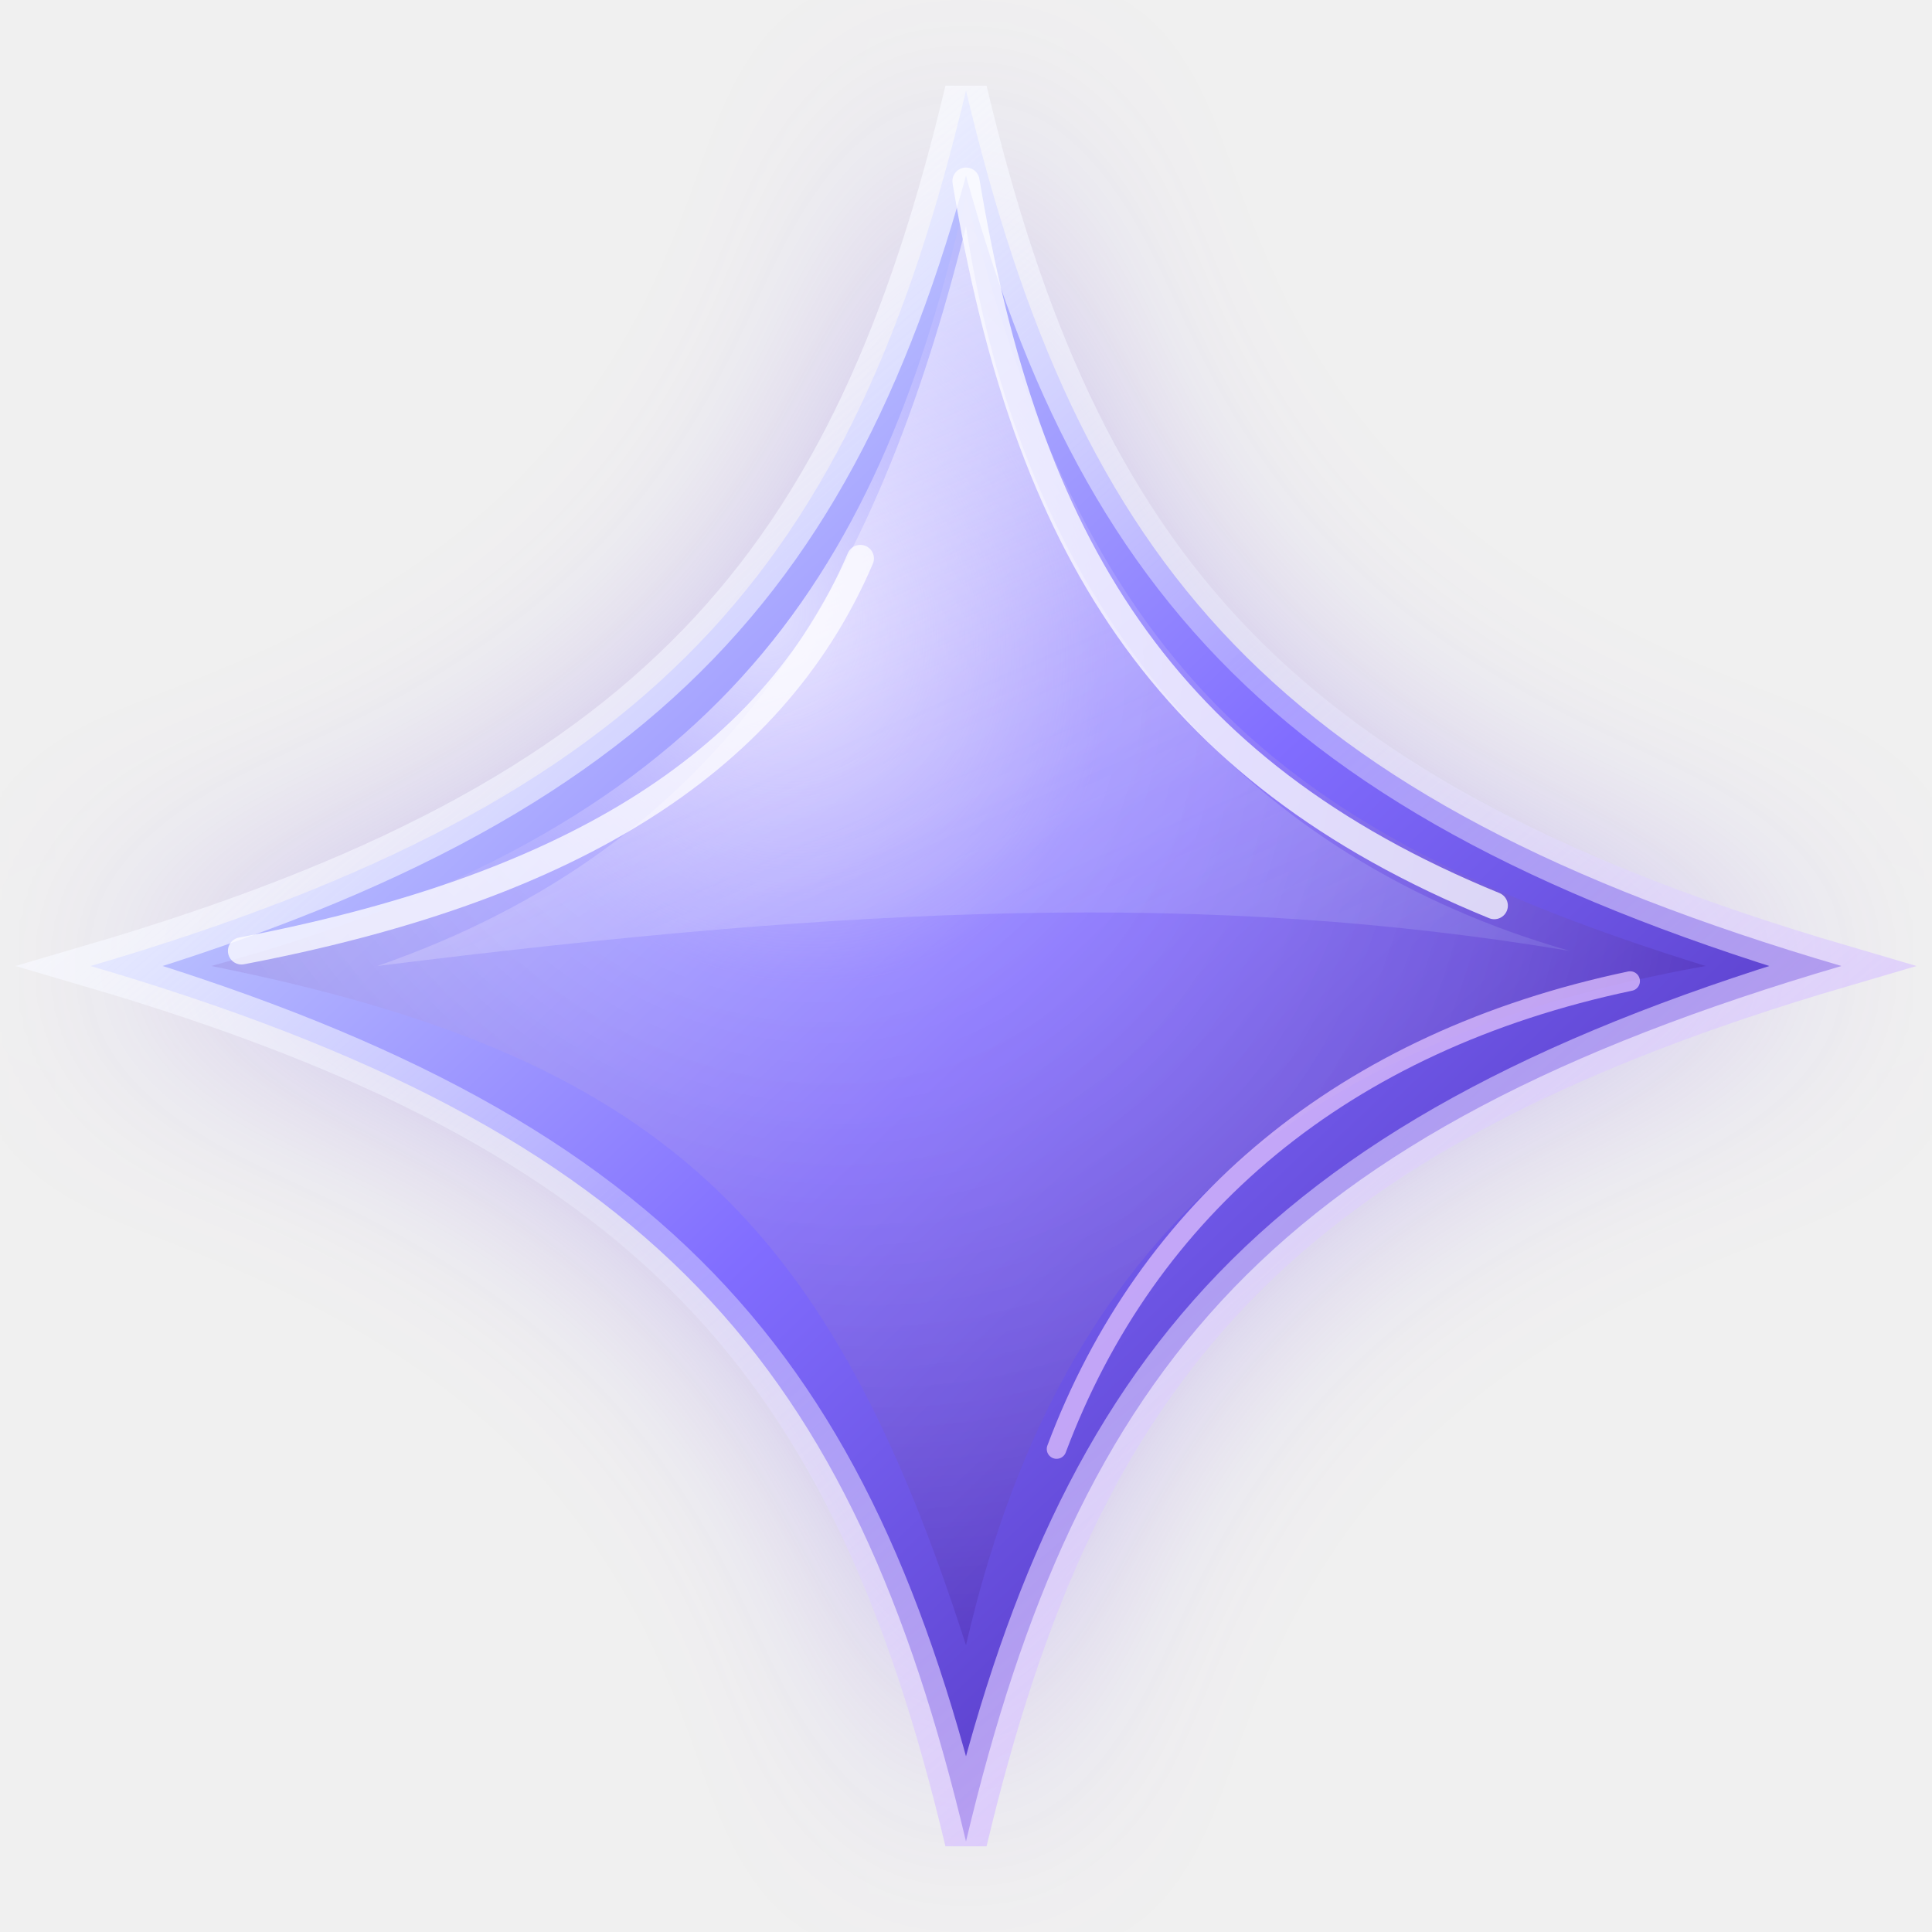
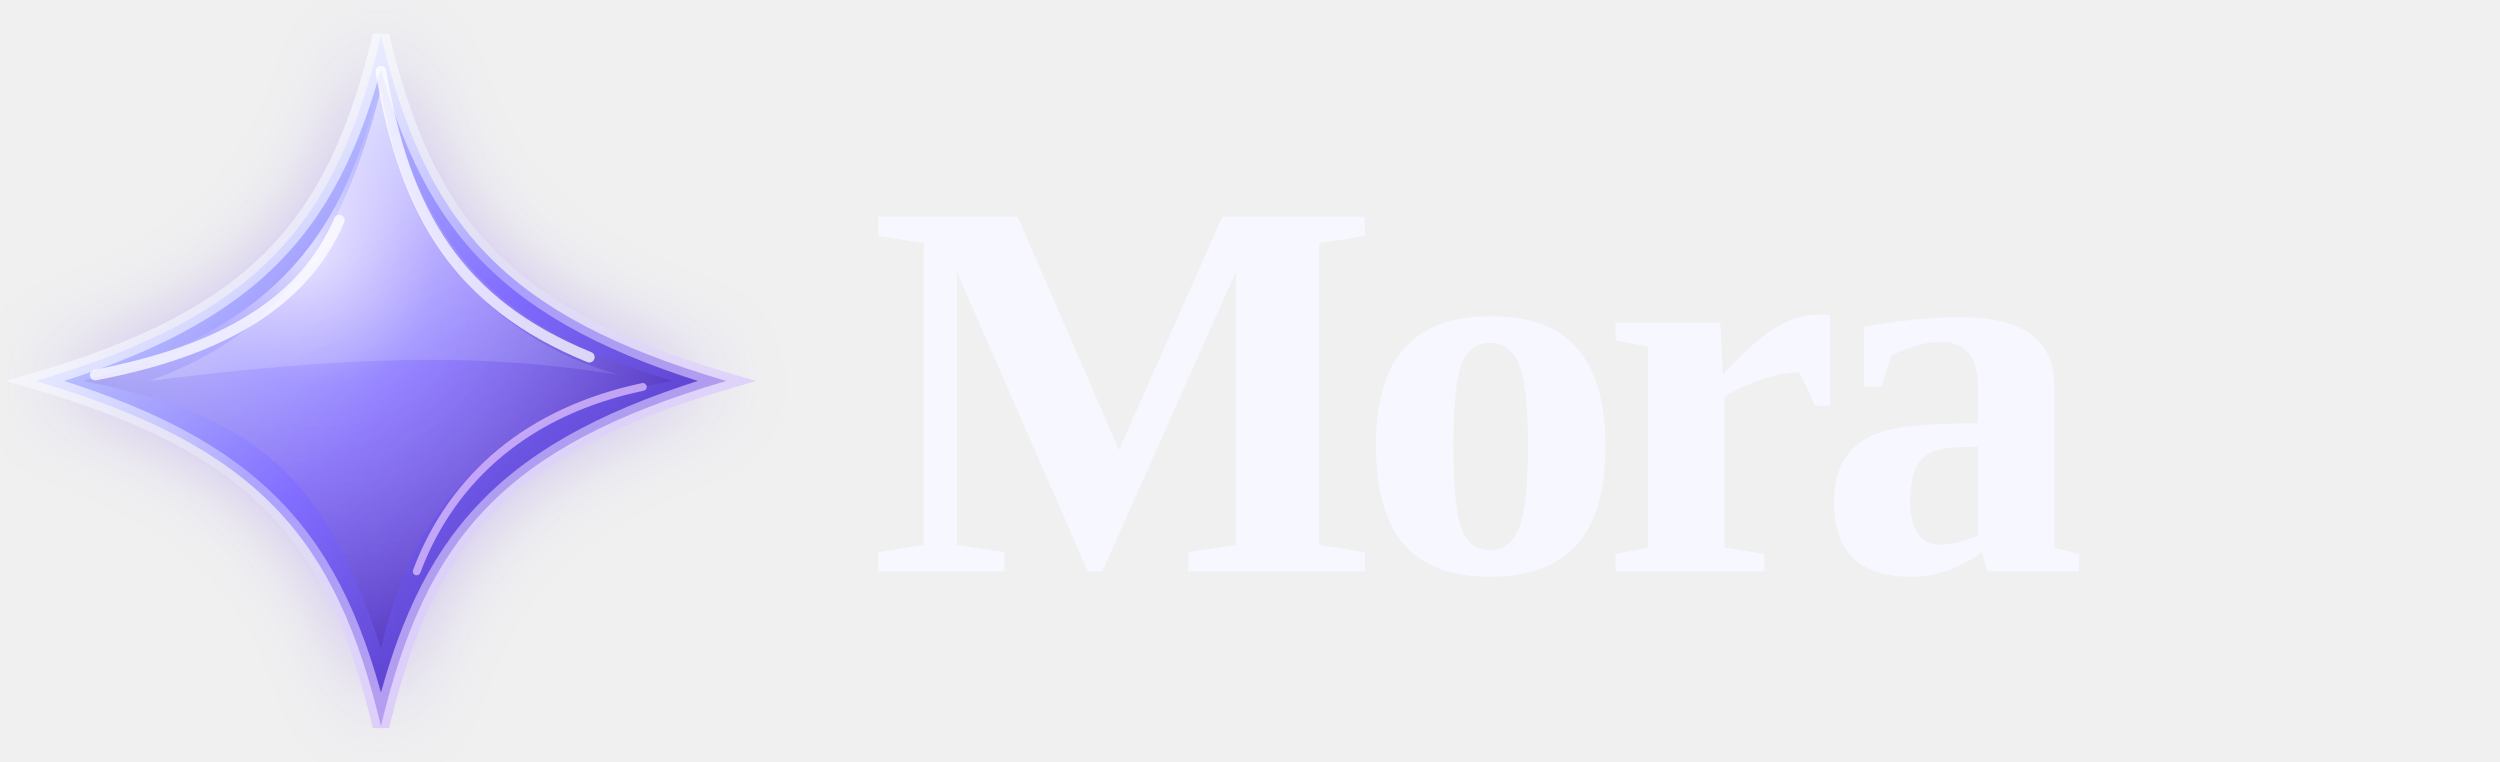
- <svg xmlns="http://www.w3.org/2000/svg" viewBox="0 0 128 128" role="img" aria-label="Mora" fill="none">
+ <svg xmlns="http://www.w3.org/2000/svg" viewBox="0 0 420 128" role="img" aria-label="Mora" fill="none">
  <defs>
    <linearGradient id="glass" x1="16" y1="12" x2="115" y2="116" gradientUnits="userSpaceOnUse">
      <stop stop-color="#D8F9FF" />
      <stop offset=".23" stop-color="#B8BEFF" />
      <stop offset=".52" stop-color="#816DFF" />
      <stop offset=".77" stop-color="#5D42CF" />
      <stop offset="1" stop-color="#B35AEB" />
    </linearGradient>
    <linearGradient id="sheen" x1="43" y1="10" x2="87" y2="110" gradientUnits="userSpaceOnUse">
      <stop stop-color="white" stop-opacity=".92" />
      <stop offset=".37" stop-color="#F9F2FF" stop-opacity=".32" />
      <stop offset="1" stop-color="#91BFFF" stop-opacity=".04" />
    </linearGradient>
    <linearGradient id="edge" x1="21" y1="13" x2="102" y2="108" gradientUnits="userSpaceOnUse">
      <stop stop-color="white" stop-opacity=".98" />
      <stop offset=".51" stop-color="#ECEFFF" stop-opacity=".36" />
      <stop offset="1" stop-color="#D1B4FF" stop-opacity=".83" />
    </linearGradient>
    <radialGradient id="core" cx="0" cy="0" r="1" gradientTransform="translate(50 40) rotate(56) scale(73 60)" gradientUnits="userSpaceOnUse">
      <stop stop-color="#FFFFFF" stop-opacity=".69" />
      <stop offset=".36" stop-color="#E5D8FF" stop-opacity=".19" />
      <stop offset="1" stop-color="#45239D" stop-opacity=".32" />
    </radialGradient>
    <filter id="glow" x="-25%" y="-25%" width="150%" height="150%">
      <feGaussianBlur stdDeviation="7" />
    </filter>
  </defs>
  <path d="M64 6C71.5 37.5 84.5 53 122 64C84.5 75 71.5 90.5 64 122C56.5 90.5 43.5 75 6 64C43.5 53 56.5 37.5 64 6Z" fill="#7450E6" opacity=".34" filter="url(#glow)" />
  <path d="M64 6C71.5 37.5 84.5 53 122 64C84.5 75 71.5 90.5 64 122C56.5 90.5 43.5 75 6 64C43.5 53 56.5 37.5 64 6Z" fill="url(#glass)" stroke="url(#edge)" stroke-width="2.8" />
  <path d="M64 13C72 44 84 55 113 64C85 69 70 83 64 109C55 81 44 70 14 64C47 55 58 39 64 13Z" fill="url(#core)" />
  <path d="M64 15C68 41 83 57 104 63C80 59 57 60 25 64C48 56 58 39 64 15Z" fill="url(#sheen)" opacity=".75" />
  <path d="M64 12C68 36 77 51 99 60M16 63C37 59 51 51 57 37" stroke="white" stroke-opacity=".75" stroke-width="1.8" stroke-linecap="round" />
  <path d="M70 96C76 80 89 69 108 65" stroke="#E4C5FF" stroke-opacity=".72" stroke-width="1.3" stroke-linecap="round" />
+   <text x="146" y="96" fill="#F7F8FF" font-family="Georgia, 'Times New Roman', serif" font-size="91" font-weight="700" letter-spacing="-4.2">Mora</text>
</svg>
